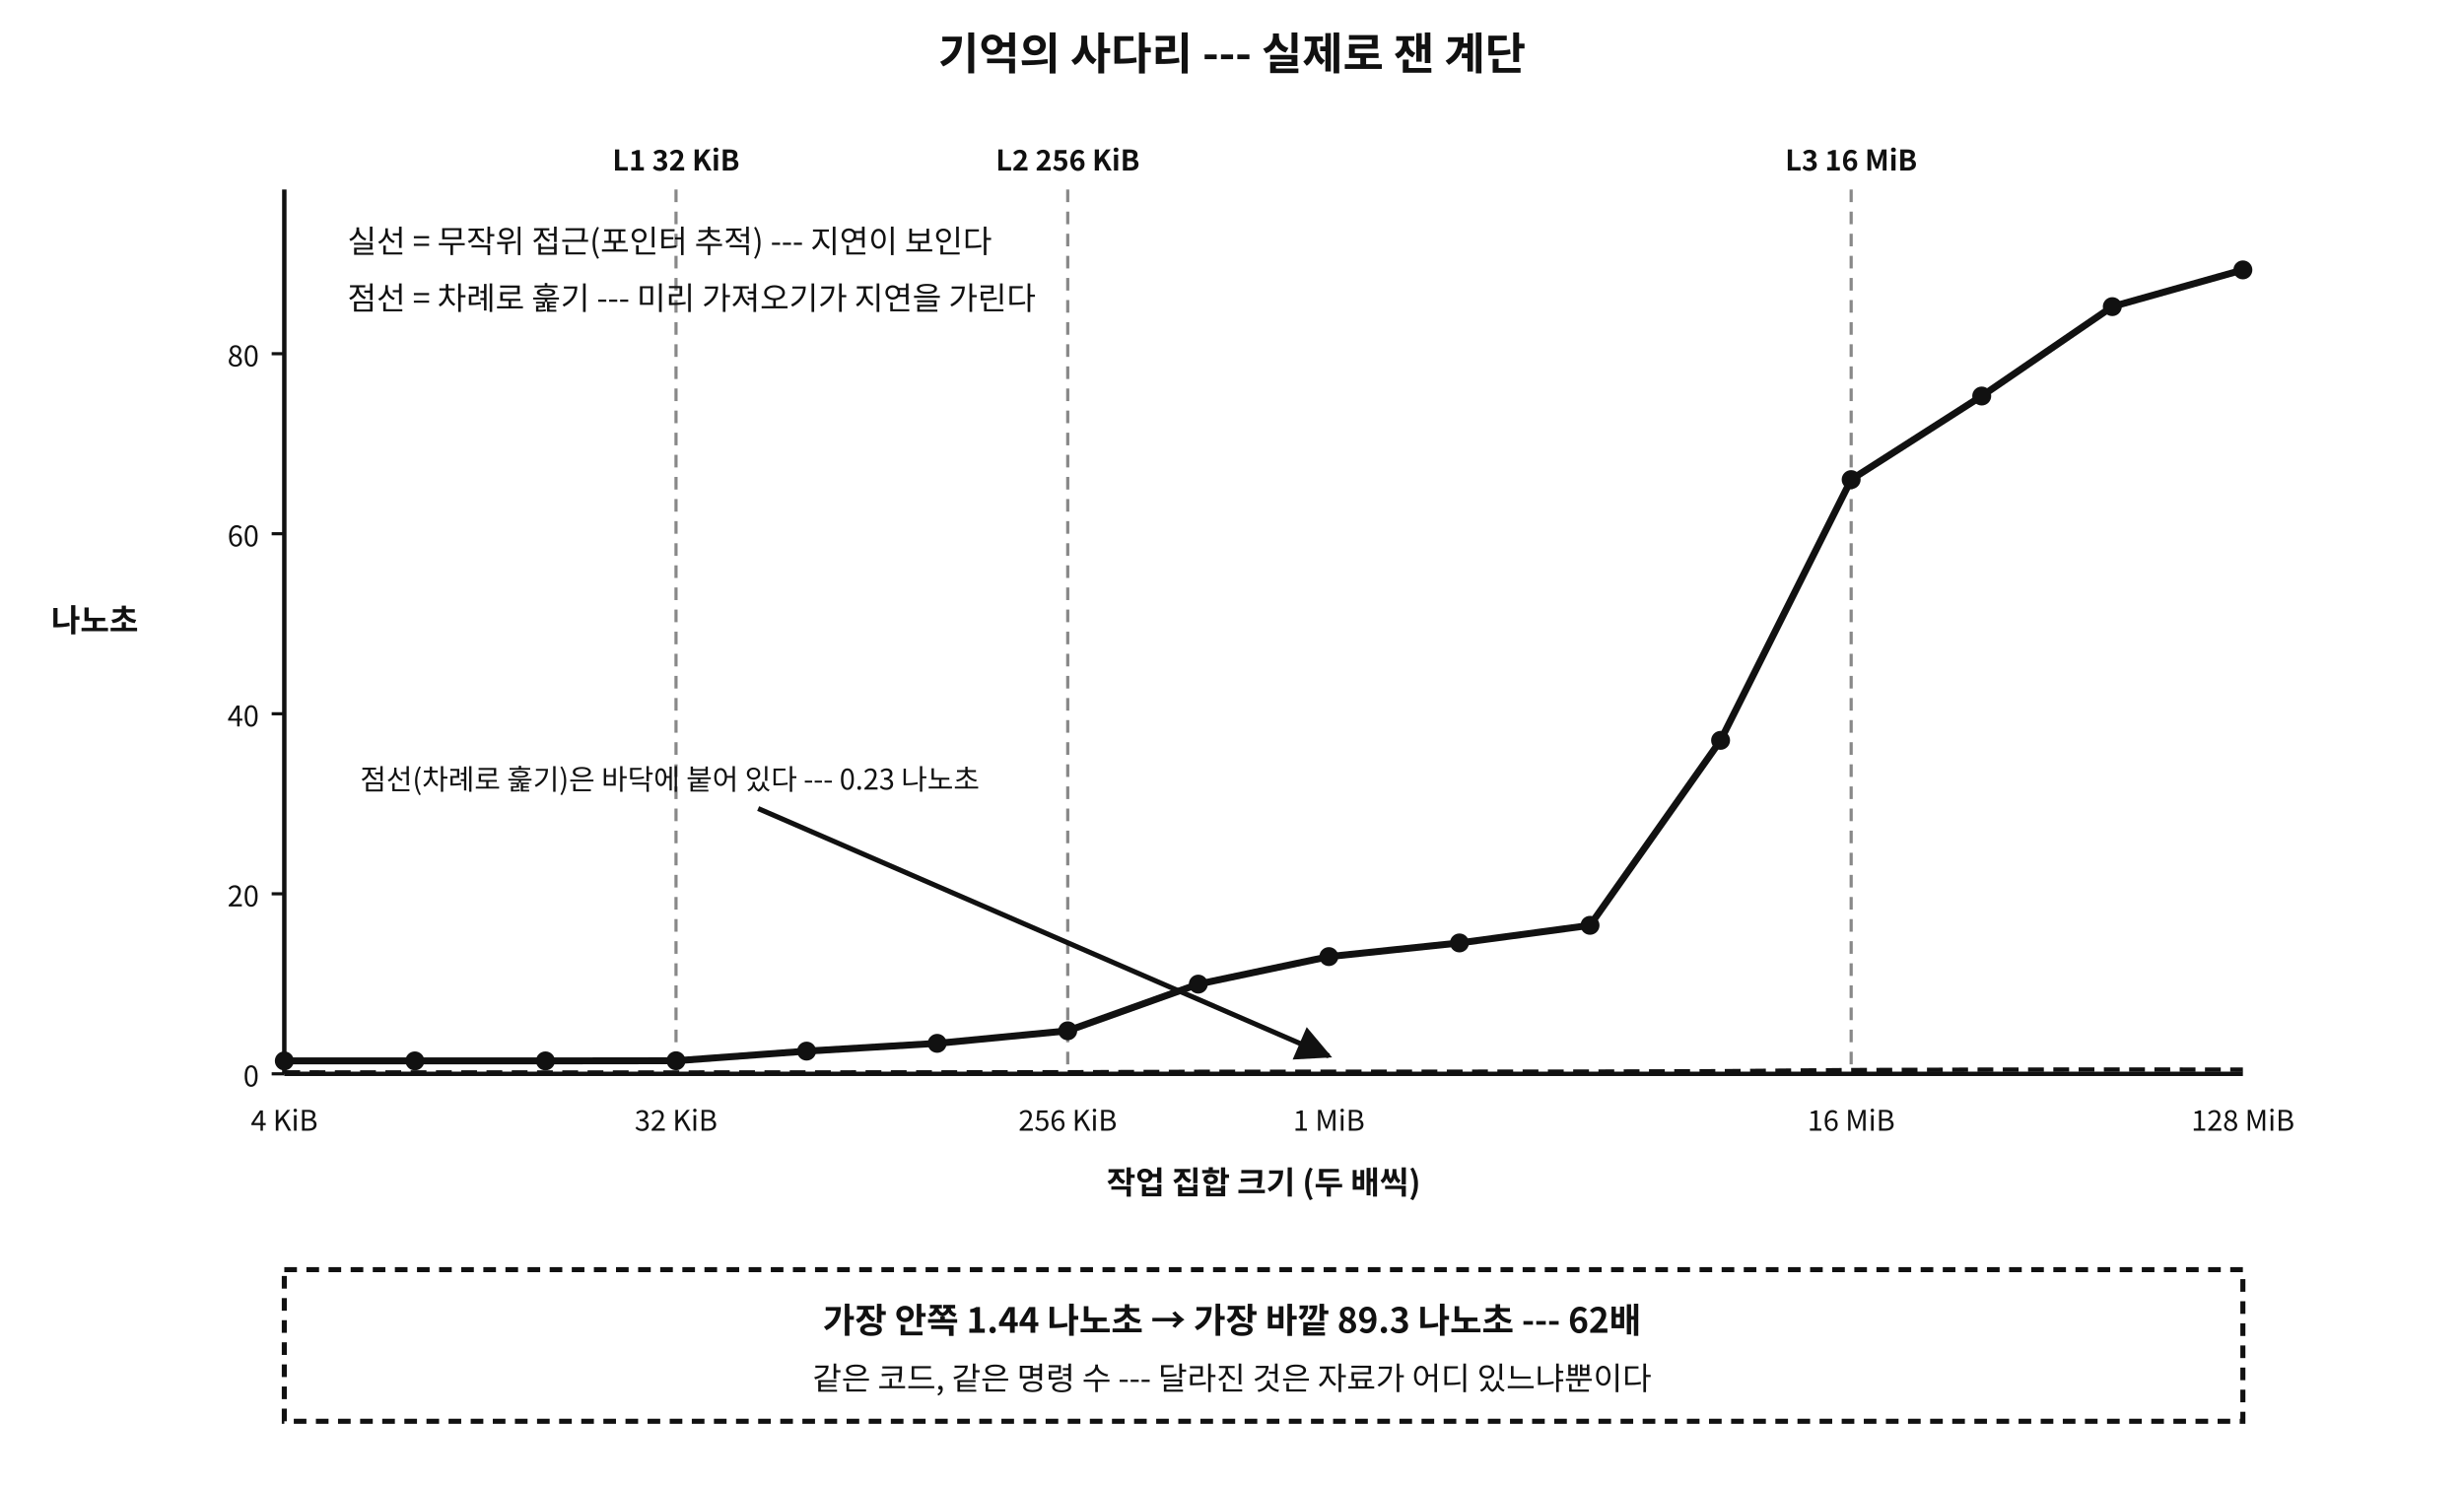
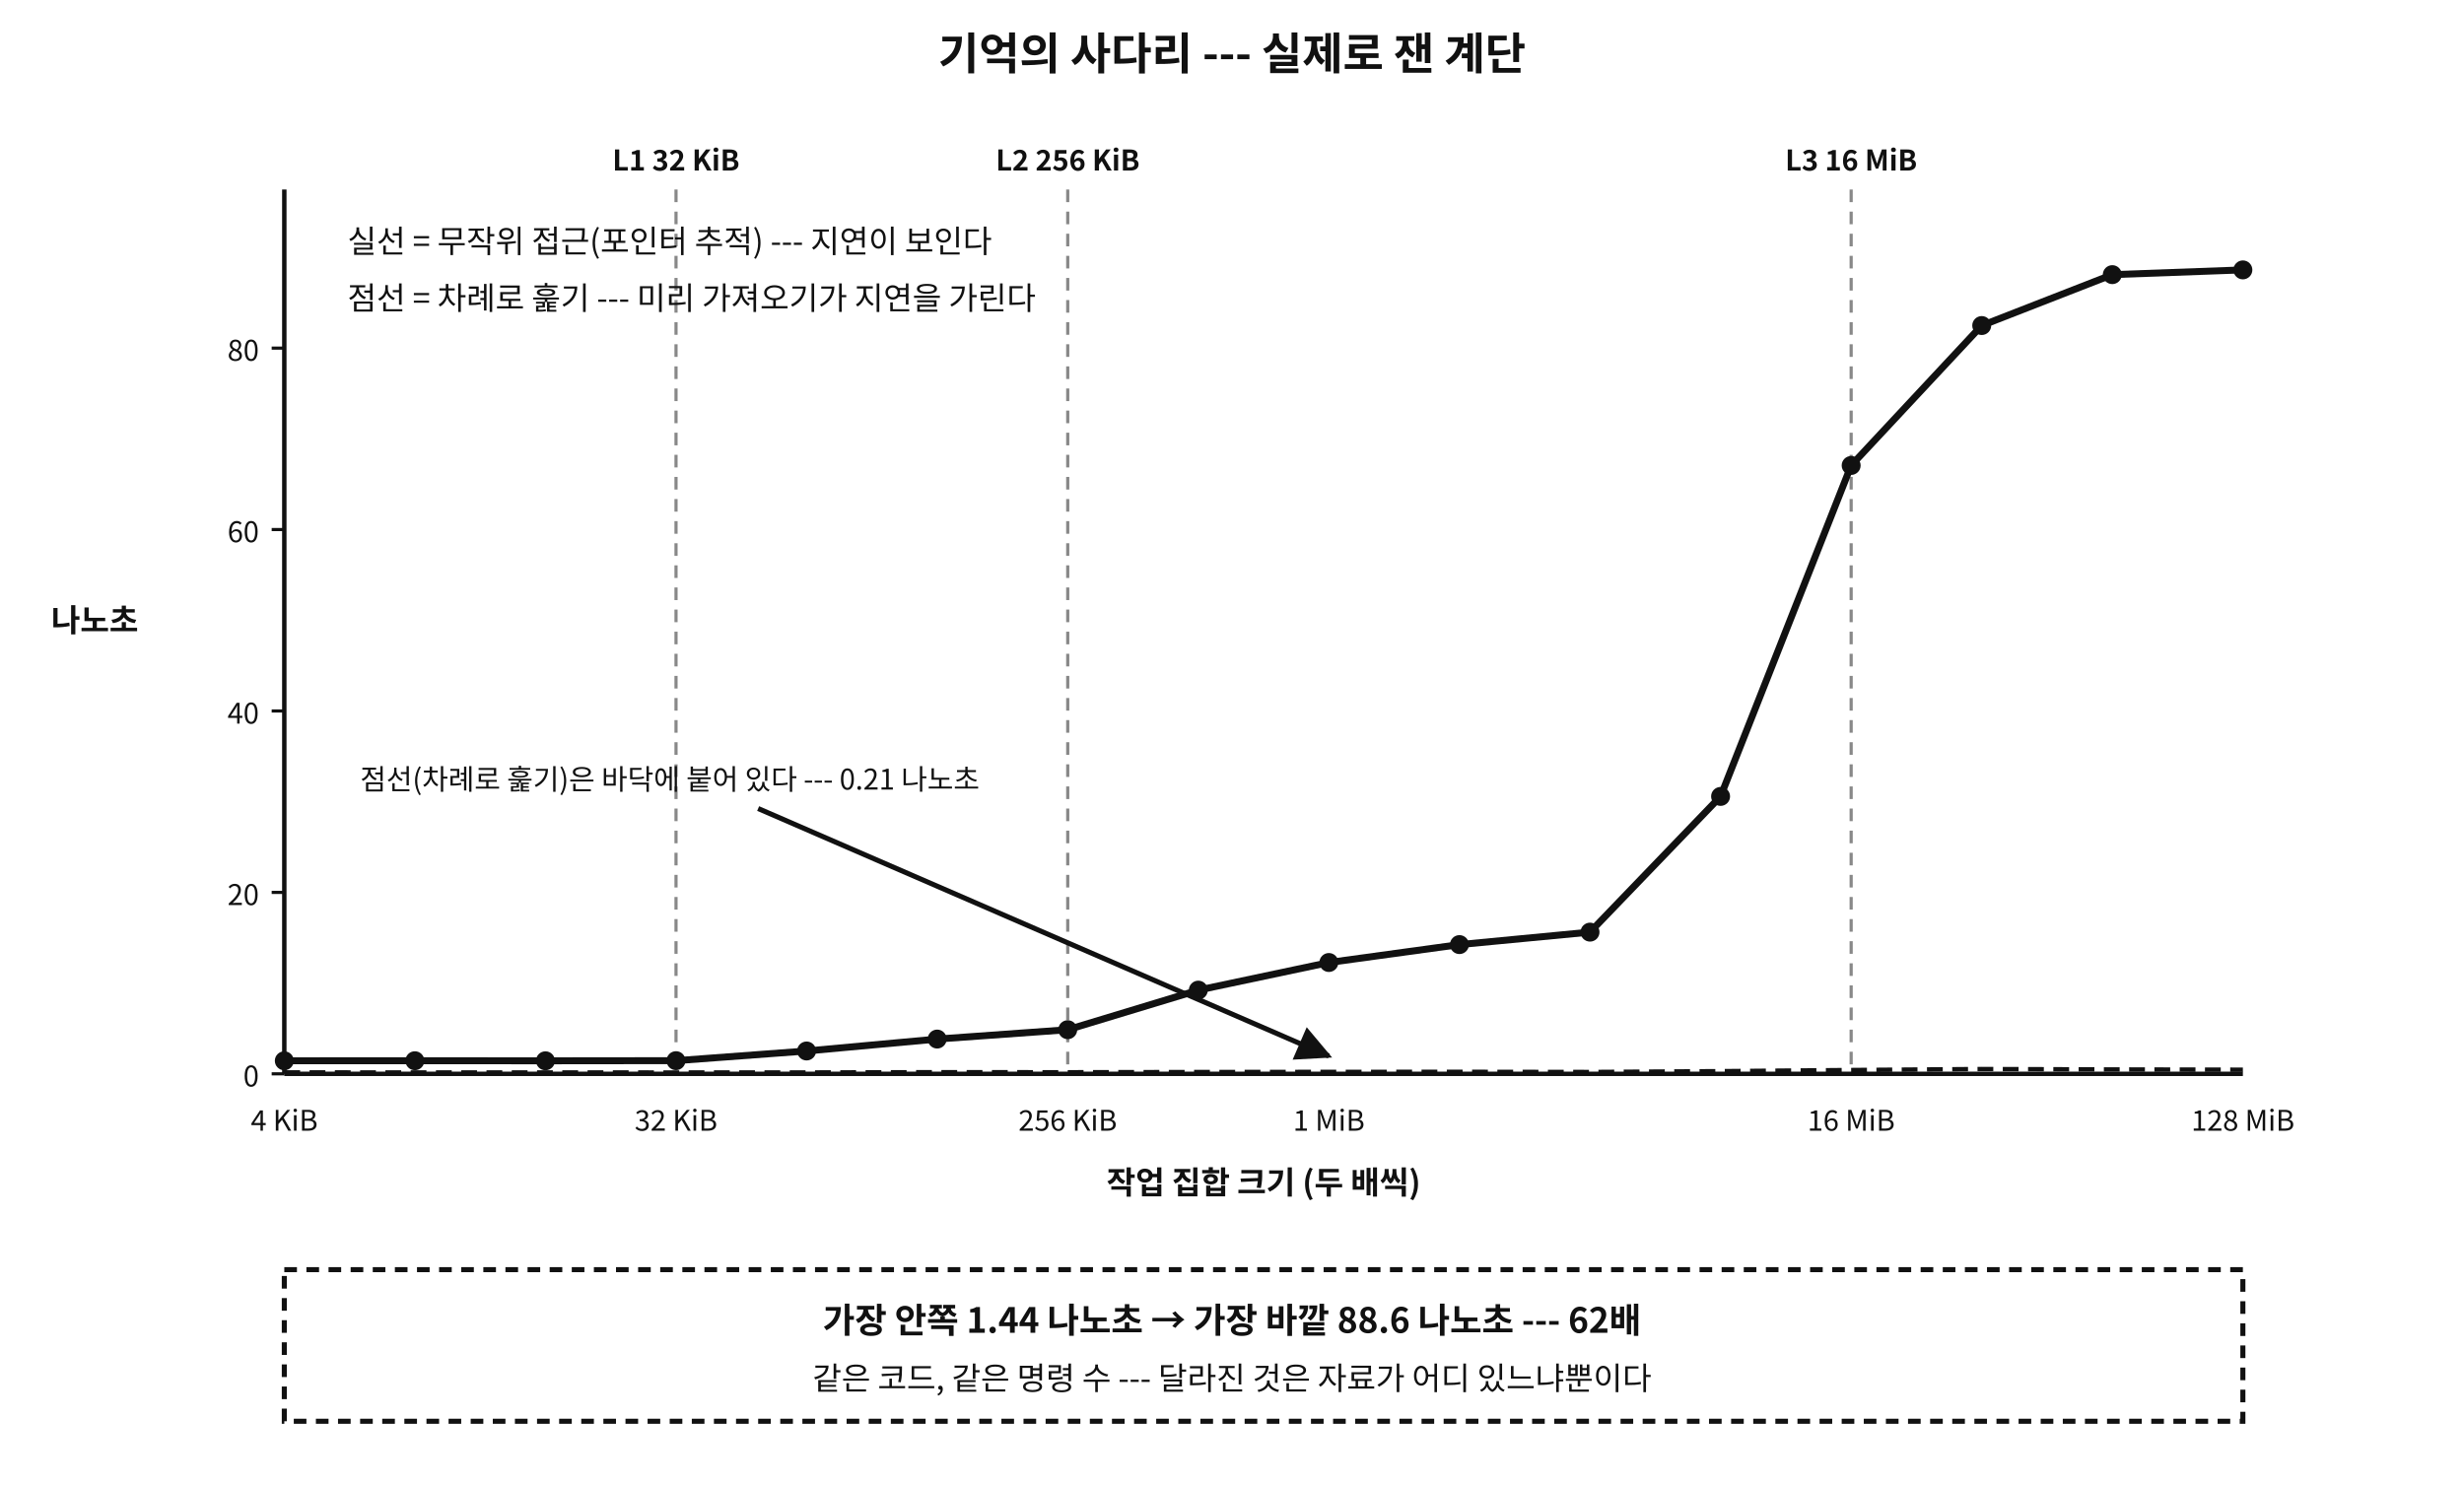
<svg xmlns="http://www.w3.org/2000/svg" viewBox="0 0 780 470" width="780" height="470" font-family="Noto Sans CJK KR, Noto Sans, sans-serif">
  <rect width="780" height="470" fill="none" />
  <defs>
    <marker id="a" viewBox="0 0 10 10" refX="9" refY="5" markerWidth="7" markerHeight="7" orient="auto-start-reverse">
      <path d="M0,0 L10,5 L0,10 z" fill="#111" />
    </marker>
    <pattern id="hatch" width="6" height="6" patternUnits="userSpaceOnUse" patternTransform="rotate(45)">
      <line x1="0" y1="0" x2="0" y2="6" stroke="#111" stroke-width="1" opacity="0.35" />
    </pattern>
  </defs>
  <text x="390.0" y="22" font-size="14" font-weight="bold" text-anchor="middle" fill="#111">기억의 사다리 --- 실제로 잰 계단</text>
  <line x1="90" y1="340" x2="710" y2="340" stroke="#111" stroke-width="1.4" />
  <line x1="90" y1="60" x2="90" y2="340" stroke="#111" stroke-width="1.4" />
  <line x1="86" y1="340.0" x2="90" y2="340.0" stroke="#111" stroke-width="1" />
  <text x="82" y="344.0" font-size="9" font-weight="normal" text-anchor="end" fill="#111">0</text>
-   <line x1="86" y1="282.999" x2="90" y2="282.999" stroke="#111" stroke-width="1" />
-   <text x="82" y="286.999" font-size="9" font-weight="normal" text-anchor="end" fill="#111">20</text>
-   <line x1="86" y1="225.997" x2="90" y2="225.997" stroke="#111" stroke-width="1" />
-   <text x="82" y="229.997" font-size="9" font-weight="normal" text-anchor="end" fill="#111">40</text>
-   <line x1="86" y1="168.996" x2="90" y2="168.996" stroke="#111" stroke-width="1" />
-   <text x="82" y="172.996" font-size="9" font-weight="normal" text-anchor="end" fill="#111">60</text>
-   <line x1="86" y1="111.994" x2="90" y2="111.994" stroke="#111" stroke-width="1" />
-   <text x="82" y="115.994" font-size="9" font-weight="normal" text-anchor="end" fill="#111">80</text>
+   <line x1="86" y1="282.555" x2="90" y2="282.555" stroke="#111" stroke-width="1" />
+   <text x="82" y="286.555" font-size="9" font-weight="normal" text-anchor="end" fill="#111">20</text>
+   <line x1="86" y1="225.111" x2="90" y2="225.111" stroke="#111" stroke-width="1" />
+   <text x="82" y="229.111" font-size="9" font-weight="normal" text-anchor="end" fill="#111">40</text>
+   <line x1="86" y1="167.666" x2="90" y2="167.666" stroke="#111" stroke-width="1" />
+   <text x="82" y="171.666" font-size="9" font-weight="normal" text-anchor="end" fill="#111">60</text>
+   <line x1="86" y1="110.222" x2="90" y2="110.222" stroke="#111" stroke-width="1" />
+   <text x="82" y="114.222" font-size="9" font-weight="normal" text-anchor="end" fill="#111">80</text>
  <text x="30" y="200.0" font-size="10" font-weight="bold" text-anchor="middle" fill="#111">나노초</text>
  <text x="400.0" y="378" font-size="10" font-weight="bold" text-anchor="middle" fill="#111">작업 집합 크기 (두 배씩)</text>
  <line x1="214.0" y1="60" x2="214.0" y2="340" stroke="#888" stroke-width="1" stroke-dasharray="4 3" />
  <text x="214.0" y="54" font-size="9" font-weight="bold" text-anchor="middle" fill="#111">L1 32 KiB</text>
  <line x1="338.0" y1="60" x2="338.0" y2="340" stroke="#888" stroke-width="1" stroke-dasharray="4 3" />
  <text x="338.0" y="54" font-size="9" font-weight="bold" text-anchor="middle" fill="#111">L2 256 KiB</text>
  <line x1="586.0" y1="60" x2="586.0" y2="340" stroke="#888" stroke-width="1" stroke-dasharray="4 3" />
  <text x="586.0" y="54" font-size="9" font-weight="bold" text-anchor="middle" fill="#111">L3 16 MiB</text>
-   <polyline points="90.0,335.907 131.333,335.907 172.667,335.904 214.0,335.856 255.333,332.806 296.667,330.347 338.0,326.374 379.333,311.593 420.667,302.881 462.0,298.554 503.333,292.98 544.667,234.413 586.0,151.853 627.333,125.39 668.667,97.089 710.0,85.455" fill="none" stroke="#111" stroke-width="2.2" />
-   <circle cx="90.0" cy="335.907" r="3" fill="#111" />
-   <circle cx="131.333" cy="335.907" r="3" fill="#111" />
-   <circle cx="172.667" cy="335.904" r="3" fill="#111" />
-   <circle cx="214.0" cy="335.856" r="3" fill="#111" />
-   <circle cx="255.333" cy="332.806" r="3" fill="#111" />
-   <circle cx="296.667" cy="330.347" r="3" fill="#111" />
-   <circle cx="338.0" cy="326.374" r="3" fill="#111" />
-   <circle cx="379.333" cy="311.593" r="3" fill="#111" />
-   <circle cx="420.667" cy="302.881" r="3" fill="#111" />
-   <circle cx="462.0" cy="298.554" r="3" fill="#111" />
-   <circle cx="503.333" cy="292.98" r="3" fill="#111" />
-   <circle cx="544.667" cy="234.413" r="3" fill="#111" />
-   <circle cx="586.0" cy="151.853" r="3" fill="#111" />
-   <circle cx="627.333" cy="125.39" r="3" fill="#111" />
-   <circle cx="668.667" cy="97.089" r="3" fill="#111" />
+   <polyline points="90.0,335.87 131.333,335.855 172.667,335.875 214.0,335.832 255.333,332.765 296.667,328.991 338.0,326.029 379.333,313.498 420.667,304.752 462.0,299.079 503.333,295.133 544.667,252.162 586.0,147.374 627.333,103.073 668.667,86.957 710.0,85.455" fill="none" stroke="#111" stroke-width="2.2" />
+   <circle cx="90.0" cy="335.87" r="3" fill="#111" />
+   <circle cx="131.333" cy="335.855" r="3" fill="#111" />
+   <circle cx="172.667" cy="335.875" r="3" fill="#111" />
+   <circle cx="214.0" cy="335.832" r="3" fill="#111" />
+   <circle cx="255.333" cy="332.765" r="3" fill="#111" />
+   <circle cx="296.667" cy="328.991" r="3" fill="#111" />
+   <circle cx="338.0" cy="326.029" r="3" fill="#111" />
+   <circle cx="379.333" cy="313.498" r="3" fill="#111" />
+   <circle cx="420.667" cy="304.752" r="3" fill="#111" />
+   <circle cx="462.0" cy="299.079" r="3" fill="#111" />
+   <circle cx="503.333" cy="295.133" r="3" fill="#111" />
+   <circle cx="544.667" cy="252.162" r="3" fill="#111" />
+   <circle cx="586.0" cy="147.374" r="3" fill="#111" />
+   <circle cx="627.333" cy="103.073" r="3" fill="#111" />
+   <circle cx="668.667" cy="86.957" r="3" fill="#111" />
  <circle cx="710.0" cy="85.455" r="3" fill="#111" />
-   <polyline points="90.0,339.558 131.333,339.575 172.667,339.584 214.0,339.587 255.333,339.57 296.667,339.547 338.0,339.515 379.333,339.376 420.667,339.347 462.0,339.339 503.333,339.307 544.667,339.179 586.0,338.823 627.333,338.686 668.667,338.649 710.0,338.686" fill="none" stroke="#111" stroke-width="1.4" stroke-dasharray="5 3" />
-   <text x="114" y="250.0" font-size="9" font-weight="normal" text-anchor="start" fill="#111">점선(차례로 훑기)은 바닥에 붙어 있다 --- 0.23 나노초</text>
-   <line x1="240" y1="256.0" x2="420.667" y2="334.347" stroke="#111" stroke-width="1.6" marker-end="url(#a)" />
+   <polyline points="90.0,339.555 131.333,339.572 172.667,339.581 214.0,339.584 255.333,339.572 296.667,339.486 338.0,339.506 379.333,339.434 420.667,339.385 462.0,339.365 503.333,339.42 544.667,339.158 586.0,338.797 627.333,338.481 668.667,338.616 710.0,338.696" fill="none" stroke="#111" stroke-width="1.4" stroke-dasharray="5 3" />
+   <text x="114" y="250.0" font-size="9" font-weight="normal" text-anchor="start" fill="#111">점선(차례로 훑기)은 바닥에 붙어 있다 --- 0.21 나노초</text>
+   <line x1="240" y1="256.0" x2="420.667" y2="334.385" stroke="#111" stroke-width="1.6" marker-end="url(#a)" />
  <text x="90.0" y="358" font-size="9" font-weight="normal" text-anchor="middle" fill="#111">4 KiB</text>
  <text x="214.0" y="358" font-size="9" font-weight="normal" text-anchor="middle" fill="#111">32 KiB</text>
  <text x="338.0" y="358" font-size="9" font-weight="normal" text-anchor="middle" fill="#111">256 KiB</text>
  <text x="420.667" y="358" font-size="9" font-weight="normal" text-anchor="middle" fill="#111">1 MiB</text>
  <text x="586.0" y="358" font-size="9" font-weight="normal" text-anchor="middle" fill="#111">16 MiB</text>
  <text x="710.0" y="358" font-size="9" font-weight="normal" text-anchor="middle" fill="#111">128 MiB</text>
  <text x="110" y="80" font-size="10" font-weight="normal" text-anchor="start" fill="#111">실선 = 무작위 접근(포인터 추적) --- 지연이 보인다</text>
  <text x="110" y="98" font-size="10" font-weight="normal" text-anchor="start" fill="#111">점선 = 차례로 훑기 --- 미리 가져오기가 지연을 가린다</text>
  <rect x="90" y="402" width="620" height="48" fill="none" stroke="#111" stroke-width="1.6" stroke-dasharray="4 3" />
-   <text x="390.0" y="422" font-size="11" font-weight="bold" text-anchor="middle" fill="#111">가장 안쪽 1.44 나노초 → 가장 바깥 89.3 나노초 --- 62배</text>
+   <text x="390.0" y="422" font-size="11" font-weight="bold" text-anchor="middle" fill="#111">가장 안쪽 1.44 나노초 → 가장 바깥 88.6 나노초 --- 62배</text>
  <text x="390.0" y="440" font-size="10" font-weight="normal" text-anchor="middle" fill="#111">같은 코드, 같은 명령 수 --- 달라진 것은 자료가 어디 있느냐뿐이다</text>
</svg>
